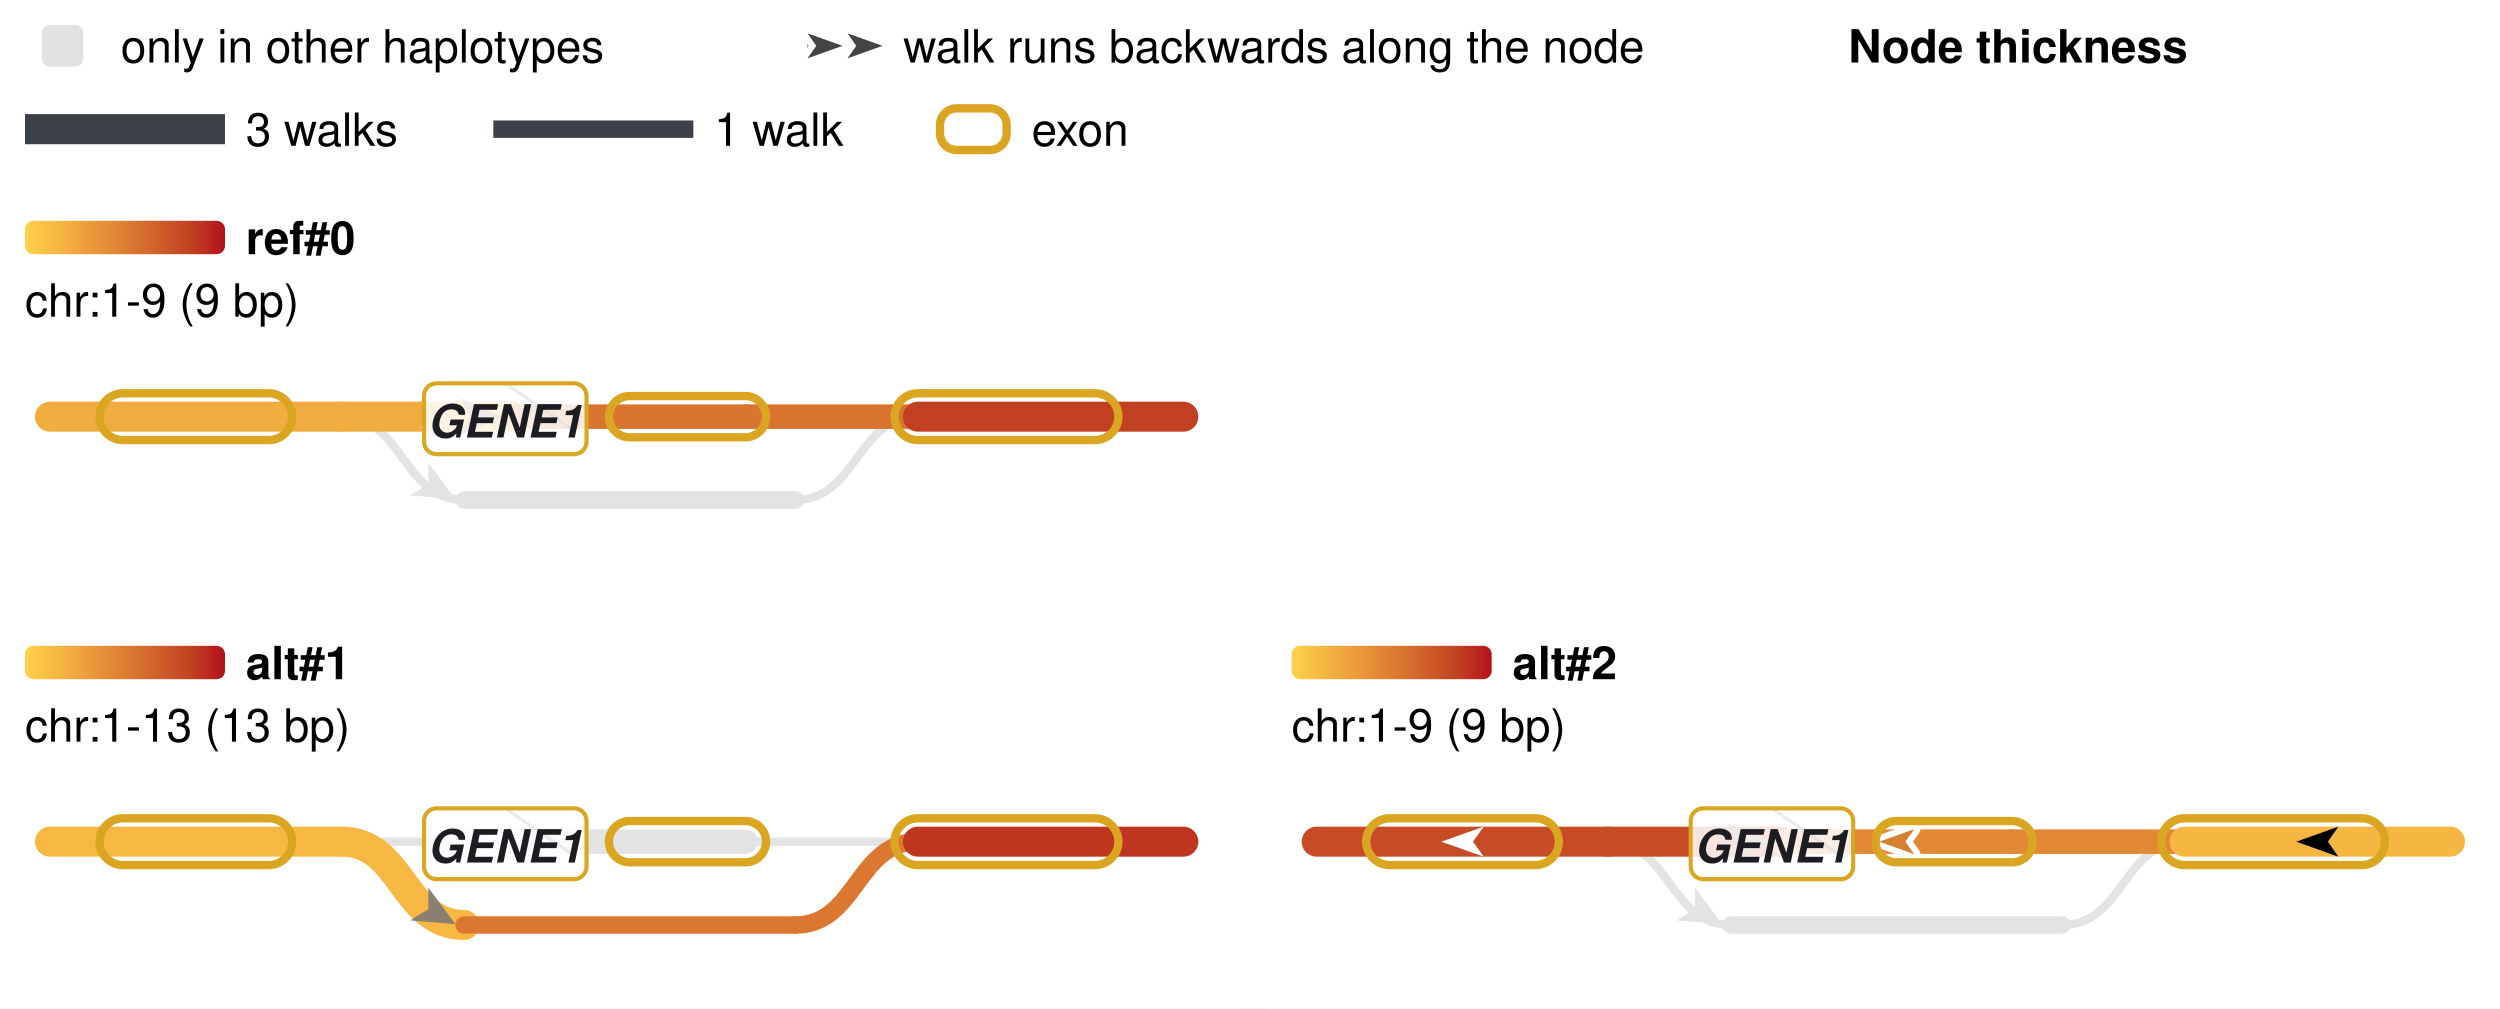
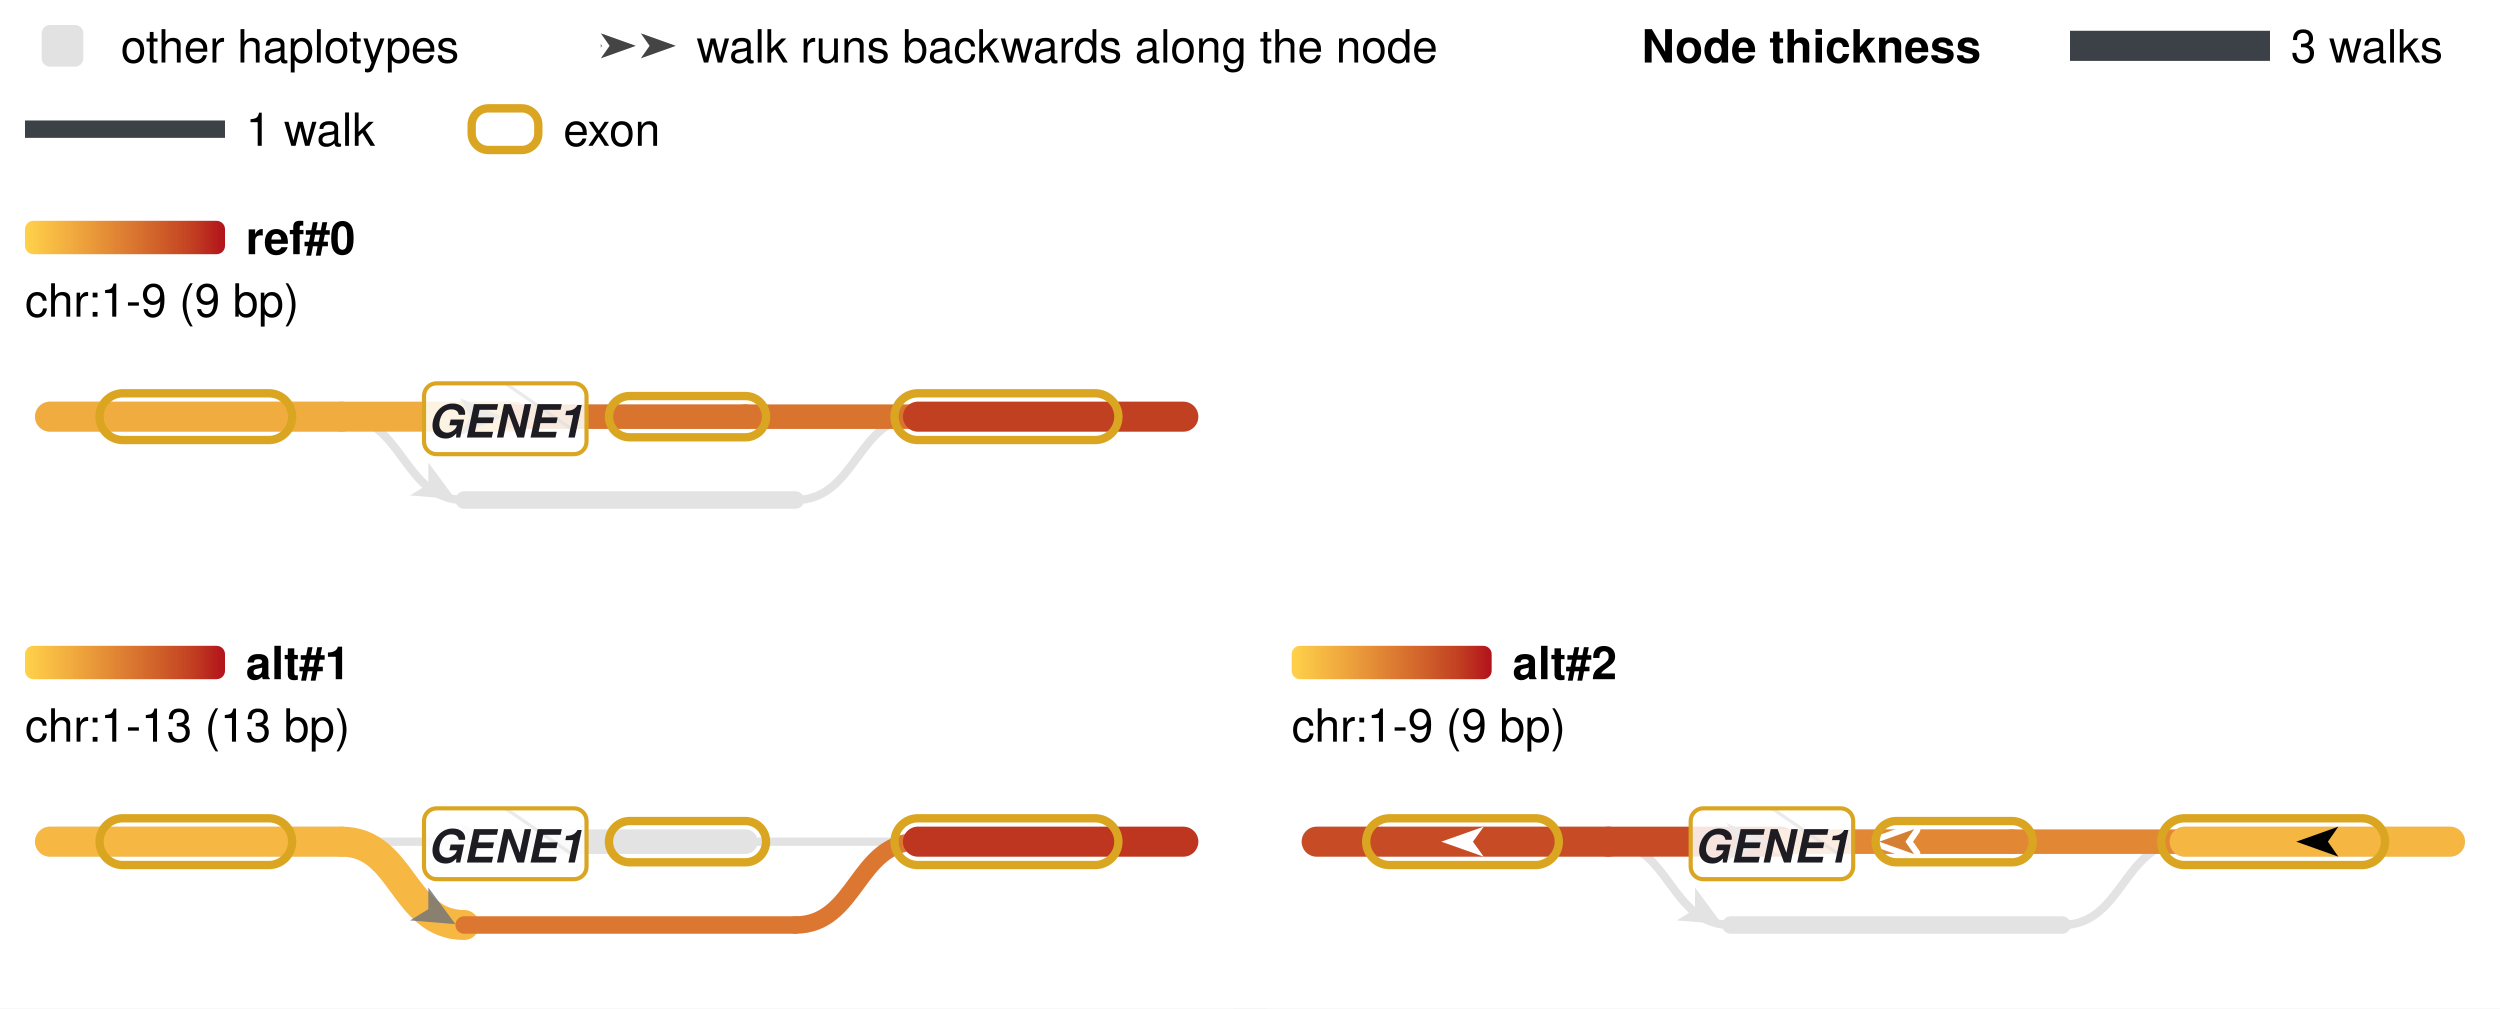
<svg xmlns="http://www.w3.org/2000/svg" width="600" height="242" viewBox="0 0 600 242">
  <rect width="600" height="242" fill="#fff" />
  <g transform="translate(6 2)" font-family="Helvetica, Arial, sans-serif" font-size="11">
    <rect x="4" y="4" width="10" height="10" rx="2" fill="#a0a0a0" fill-opacity="0.302" />
-     <text x="23" y="13">only in other haplotypes</text>
+     <text x="23" y="13">other haplotypes</text>
  </g>
-   <g transform="translate(193.8 2)" font-family="Helvetica, Arial, sans-serif" font-size="11">
+   <g transform="translate(144.2 2)" font-family="Helvetica, Arial, sans-serif" font-size="11">
    <line y1="9" y2="9" x2="18" stroke="#444444" stroke-width="2" />
    <path d="M8.4,9L0,12L2.1,9L0,6ZM18,9L9.6,12L11.7,9L9.6,6Z" fill="none" stroke="#ffffff" stroke-width="3" stroke-linejoin="round" />
    <path d="M8.4,9L0,12L2.1,9L0,6ZM18,9L9.6,12L11.7,9L9.6,6Z" fill="#444444" />
    <text x="23" y="13">walk runs backwards along the node</text>
  </g>
-   <g transform="translate(443.6 2)" font-family="Helvetica, Arial, sans-serif" font-size="11">
+   <g transform="translate(394 2)" font-family="Helvetica, Arial, sans-serif" font-size="11">
    <text y="13" font-weight="bold">Node thickness</text>
  </g>
-   <g transform="translate(6 22)" font-family="Helvetica, Arial, sans-serif" font-size="11">
+   <g transform="translate(496.8 2)" font-family="Helvetica, Arial, sans-serif" font-size="11">
    <rect y="5.386" width="48" height="7.229" fill="#3c4148" />
    <text x="53" y="13">3 walks</text>
  </g>
-   <g transform="translate(118.4 22)" font-family="Helvetica, Arial, sans-serif" font-size="11">
+   <g transform="translate(6 22)" font-family="Helvetica, Arial, sans-serif" font-size="11">
    <rect y="6.913" width="48" height="4.174" fill="#3c4148" />
    <text x="53" y="13">1 walk</text>
  </g>
-   <g transform="translate(224.6 22)" font-family="Helvetica, Arial, sans-serif" font-size="11">
+   <g transform="translate(112.2 22)" font-family="Helvetica, Arial, sans-serif" font-size="11">
    <rect x="1" y="4" width="16" height="10" rx="4" fill="none" stroke="#daa520" stroke-width="2" />
    <text x="23" y="13">exon</text>
  </g>
  <g transform="translate(6 48)" font-family="Helvetica, Arial, sans-serif" font-size="11">
    <linearGradient id="key0">
      <stop offset="0" stop-color="#ffd24a" />
      <stop offset="0.167" stop-color="#f5b642" />
      <stop offset="0.333" stop-color="#ea9a3a" />
      <stop offset="0.5" stop-color="#dd7d32" />
      <stop offset="0.667" stop-color="#d0602a" />
      <stop offset="0.833" stop-color="#c24022" />
      <stop offset="1" stop-color="#b3121b" />
    </linearGradient>
    <rect y="5" width="48" height="8" rx="2" fill="url(#key0)" />
    <text x="53" y="13">
      <tspan font-weight="bold">ref#0</tspan>
    </text>
    <text y="28">chr:1-9 (9 bp)</text>
  </g>
  <svg x="0" y="80" width="296" height="60">
    <rect x="0" y="0" width="296" height="60" fill="rgb(255,255,255)" />
    <g opacity="0.3">
      <path d="M82 20C96.7 20 96.7 40 111.4 40M190.9 40C205.6 40 205.6 20 220.3 20" fill="none" stroke="rgb(160,160,160)" stroke-width="2" stroke-linecap="round" stroke-linejoin="round" />
+       <path d="M12 20L82 20M220.3 20L284 20" fill="none" stroke="rgb(160,160,160)" stroke-width="7.2" stroke-linecap="round" stroke-linejoin="round" />
+       <path d="M123.4 20L178.9 20" fill="none" stroke="rgb(160,160,160)" stroke-width="5.9" stroke-linecap="round" stroke-linejoin="round" />
      <path d="M111.4 40L190.9 40" fill="none" stroke="rgb(160,160,160)" stroke-width="4.2" stroke-linecap="round" stroke-linejoin="round" />
      <path d="M109.3 39.8L98.4 38.9L102.8 36.2L102.8 31Z" fill="rgb(160,160,160)" />
    </g>
    <path d="M82 20C102.7 20 102.7 20 123.4 20" fill="none" stroke="rgb(241,172,63)" stroke-width="7.2" stroke-linecap="round" stroke-linejoin="round" />
    <path d="M178.9 20C199.6 20 199.6 20 220.3 20" fill="none" stroke="rgb(217,116,47)" stroke-width="5.9" stroke-linecap="round" stroke-linejoin="round" />
    <path d="M12 20L82 20" fill="none" stroke="rgb(241,172,63)" stroke-width="7.2" stroke-linecap="round" stroke-linejoin="round" />
    <path d="M220.3 20L284 20" fill="none" stroke="rgb(194,64,34)" stroke-width="7.2" stroke-linecap="round" stroke-linejoin="round" />
    <path d="M123.4 20L178.9 20" fill="none" stroke="rgb(217,116,47)" stroke-width="5.9" stroke-linecap="round" stroke-linejoin="round" />
    <path d="M120.4 20L110.4 24.5L112.9 20L110.4 15.5Z" fill="rgb(119,119,119)" fill-opacity="0.851" />
    <g>
      <mask id="exons0" maskUnits="userSpaceOnUse" x="0" y="0" width="296" height="60">
        <g>
          <path d="M29.5,20L64.5,20" fill="none" stroke="#fff" stroke-width="13.229" stroke-linecap="round" stroke-linejoin="round" />
          <path d="M151.1,20L178.9,20" fill="none" stroke="#fff" stroke-width="11.902" stroke-linecap="round" stroke-linejoin="round" />
          <path d="M220.3,20L262.8,20" fill="none" stroke="#fff" stroke-width="13.229" stroke-linecap="round" stroke-linejoin="round" />
          <path d="M29.5,20L64.5,20" fill="none" stroke="#000" stroke-width="9.229" stroke-linecap="round" stroke-linejoin="round" />
          <path d="M151.1,20L178.9,20" fill="none" stroke="#000" stroke-width="7.902" stroke-linecap="round" stroke-linejoin="round" />
          <path d="M220.3,20L262.8,20" fill="none" stroke="#000" stroke-width="9.229" stroke-linecap="round" stroke-linejoin="round" />
        </g>
      </mask>
      <rect width="296" height="60" fill="#daa520" mask="url(#exons0)" />
    </g>
    <line x1="121.265" x2="137.265" y1="12" y2="23" stroke="#1c1c22" stroke-width="0.8" stroke-opacity="0.6" />
    <rect x="101.765" y="12" width="39" height="17" rx="3" fill="#fff" fill-opacity="0.85" stroke="#daa520" />
    <text x="121.265" y="25" font-family="Helvetica, Arial, sans-serif" font-size="11" fill="#1c1c22" text-anchor="middle">
      <tspan font-style="italic" font-weight="600">GENE1</tspan>
    </text>
  </svg>
  <g transform="translate(6 150)" font-family="Helvetica, Arial, sans-serif" font-size="11">
    <linearGradient id="key1">
      <stop offset="0" stop-color="#ffd24a" />
      <stop offset="0.167" stop-color="#f5b642" />
      <stop offset="0.333" stop-color="#ea9a3a" />
      <stop offset="0.5" stop-color="#dd7d32" />
      <stop offset="0.667" stop-color="#d0602a" />
      <stop offset="0.833" stop-color="#c24022" />
      <stop offset="1" stop-color="#b3121b" />
    </linearGradient>
    <rect y="5" width="48" height="8" rx="2" fill="url(#key1)" />
    <text x="53" y="13">
      <tspan font-weight="bold">alt#1</tspan>
    </text>
    <text y="28">chr:1-13 (13 bp)</text>
  </g>
  <svg x="0" y="182" width="296" height="60">
    <rect x="0" y="0" width="296" height="60" fill="rgb(255,255,255)" />
    <g opacity="0.3">
      <path d="M82 20C102.7 20 102.7 20 123.4 20M178.9 20C199.6 20 199.6 20 220.3 20" fill="none" stroke="rgb(160,160,160)" stroke-width="2" stroke-linecap="round" stroke-linejoin="round" />
+       <path d="M12 20L82 20M220.3 20L284 20" fill="none" stroke="rgb(160,160,160)" stroke-width="7.2" stroke-linecap="round" stroke-linejoin="round" />
      <path d="M123.4 20L178.9 20" fill="none" stroke="rgb(160,160,160)" stroke-width="5.9" stroke-linecap="round" stroke-linejoin="round" />
      <path d="M120.4 20L110.4 24.5L112.9 20L110.4 15.5Z" fill="rgb(160,160,160)" />
    </g>
    <path d="M82 20C96.7 20 96.7 40 111.4 40" fill="none" stroke="rgb(246,184,66)" stroke-width="7.2" stroke-linecap="round" stroke-linejoin="round" />
    <path d="M190.9 40C205.6 40 205.6 20 220.3 20" fill="none" stroke="rgb(219,119,48)" stroke-width="4.2" stroke-linecap="round" stroke-linejoin="round" />
    <path d="M12 20L82 20" fill="none" stroke="rgb(246,184,66)" stroke-width="7.2" stroke-linecap="round" stroke-linejoin="round" />
    <path d="M220.3 20L284 20" fill="none" stroke="rgb(190,53,32)" stroke-width="7.2" stroke-linecap="round" stroke-linejoin="round" />
    <path d="M111.4 40L190.9 40" fill="none" stroke="rgb(219,119,48)" stroke-width="4.2" stroke-linecap="round" stroke-linejoin="round" />
    <path d="M109.3 39.8L98.4 38.9L102.8 36.2L102.8 31Z" fill="rgb(119,119,119)" fill-opacity="0.851" />
    <g>
      <mask id="exons1" maskUnits="userSpaceOnUse" x="0" y="0" width="296" height="60">
        <g>
          <path d="M29.5,20L64.5,20" fill="none" stroke="#fff" stroke-width="13.229" stroke-linecap="round" stroke-linejoin="round" />
          <path d="M151.1,20L178.9,20" fill="none" stroke="#fff" stroke-width="11.902" stroke-linecap="round" stroke-linejoin="round" />
          <path d="M220.3,20L262.8,20" fill="none" stroke="#fff" stroke-width="13.229" stroke-linecap="round" stroke-linejoin="round" />
          <path d="M29.5,20L64.5,20" fill="none" stroke="#000" stroke-width="9.229" stroke-linecap="round" stroke-linejoin="round" />
          <path d="M151.1,20L178.9,20" fill="none" stroke="#000" stroke-width="7.902" stroke-linecap="round" stroke-linejoin="round" />
          <path d="M220.3,20L262.8,20" fill="none" stroke="#000" stroke-width="9.229" stroke-linecap="round" stroke-linejoin="round" />
        </g>
      </mask>
      <rect width="296" height="60" fill="#daa520" mask="url(#exons1)" />
    </g>
    <line x1="121.265" x2="137.265" y1="12" y2="23" stroke="#1c1c22" stroke-width="0.8" stroke-opacity="0.6" />
    <rect x="101.765" y="12" width="39" height="17" rx="3" fill="#fff" fill-opacity="0.85" stroke="#daa520" />
    <text x="121.265" y="25" font-family="Helvetica, Arial, sans-serif" font-size="11" fill="#1c1c22" text-anchor="middle">
      <tspan font-style="italic" font-weight="600">GENE1</tspan>
    </text>
  </svg>
  <g transform="translate(310 150)" font-family="Helvetica, Arial, sans-serif" font-size="11">
    <linearGradient id="key2">
      <stop offset="0" stop-color="#ffd24a" />
      <stop offset="0.167" stop-color="#f5b642" />
      <stop offset="0.333" stop-color="#ea9a3a" />
      <stop offset="0.5" stop-color="#dd7d32" />
      <stop offset="0.667" stop-color="#d0602a" />
      <stop offset="0.833" stop-color="#c24022" />
      <stop offset="1" stop-color="#b3121b" />
    </linearGradient>
    <rect y="5" width="48" height="8" rx="2" fill="url(#key2)" />
    <text x="53" y="13">
      <tspan font-weight="bold">alt#2</tspan>
    </text>
    <text y="28">chr:1-9 (9 bp)</text>
  </g>
  <svg x="304" y="182" width="296" height="60">
    <rect x="0" y="0" width="296" height="60" fill="rgb(255,255,255)" />
    <g opacity="0.3">
      <path d="M82 20C96.7 20 96.7 40 111.4 40M190.9 40C205.6 40 205.6 20 220.3 20" fill="none" stroke="rgb(160,160,160)" stroke-width="2" stroke-linecap="round" stroke-linejoin="round" />
+       <path d="M12 20L82 20M220.3 20L284 20" fill="none" stroke="rgb(160,160,160)" stroke-width="7.2" stroke-linecap="round" stroke-linejoin="round" />
+       <path d="M123.4 20L178.9 20" fill="none" stroke="rgb(160,160,160)" stroke-width="5.9" stroke-linecap="round" stroke-linejoin="round" />
      <path d="M111.4 40L190.9 40" fill="none" stroke="rgb(160,160,160)" stroke-width="4.2" stroke-linecap="round" stroke-linejoin="round" />
      <path d="M109.3 39.8L98.4 38.9L102.8 36.2L102.8 31Z" fill="rgb(160,160,160)" />
    </g>
    <path d="M82 20C102.7 20 102.7 20 123.4 20" fill="none" stroke="rgb(199,75,37)" stroke-width="7.2" stroke-linecap="round" stroke-linejoin="round" />
    <path d="M178.9 20C199.6 20 199.6 20 220.3 20" fill="none" stroke="rgb(226,135,52)" stroke-width="5.9" stroke-linecap="round" stroke-linejoin="round" />
    <path d="M12 20L82 20" fill="none" stroke="rgb(199,75,37)" stroke-width="7.2" stroke-linecap="round" stroke-linejoin="round" />
    <path d="M220.3 20L284 20" fill="none" stroke="rgb(245,182,66)" stroke-width="7.2" stroke-linecap="round" stroke-linejoin="round" />
    <path d="M123.4 20L178.9 20" fill="none" stroke="rgb(226,135,52)" stroke-width="5.9" stroke-linecap="round" stroke-linejoin="round" />
    <path d="M147 20L155.4 17L153.3 20L155.4 23Z" fill="none" stroke="rgb(255,255,255)" stroke-width="3" stroke-linecap="round" stroke-linejoin="round" />
    <path d="M120.4 20L110.4 24.5L112.9 20L110.4 15.5Z" fill="rgb(119,119,119)" fill-opacity="0.851" />
    <path d="M41.9 20L52.1 16.4L49.5 20L52.1 23.6Z" fill="rgb(255,255,255)" />
    <path d="M147 20L155.4 17L153.3 20L155.4 23Z" fill="rgb(212,127,49)" />
    <path d="M247.1 20L257.2 16.4L254.7 20L257.2 23.6Z" fill="rgb(0,0,0)" />
    <g>
      <mask id="exons2" maskUnits="userSpaceOnUse" x="0" y="0" width="296" height="60">
        <g>
          <path d="M29.5,20L64.5,20" fill="none" stroke="#fff" stroke-width="13.229" stroke-linecap="round" stroke-linejoin="round" />
          <path d="M151.1,20L178.9,20" fill="none" stroke="#fff" stroke-width="11.902" stroke-linecap="round" stroke-linejoin="round" />
          <path d="M220.3,20L262.8,20" fill="none" stroke="#fff" stroke-width="13.229" stroke-linecap="round" stroke-linejoin="round" />
          <path d="M29.5,20L64.5,20" fill="none" stroke="#000" stroke-width="9.229" stroke-linecap="round" stroke-linejoin="round" />
          <path d="M151.1,20L178.9,20" fill="none" stroke="#000" stroke-width="7.902" stroke-linecap="round" stroke-linejoin="round" />
          <path d="M220.3,20L262.8,20" fill="none" stroke="#000" stroke-width="9.229" stroke-linecap="round" stroke-linejoin="round" />
        </g>
      </mask>
      <rect width="296" height="60" fill="#daa520" mask="url(#exons2)" />
    </g>
    <line x1="121.265" x2="137.265" y1="12" y2="23" stroke="#1c1c22" stroke-width="0.8" stroke-opacity="0.6" />
    <rect x="101.765" y="12" width="39" height="17" rx="3" fill="#fff" fill-opacity="0.85" stroke="#daa520" />
    <text x="121.265" y="25" font-family="Helvetica, Arial, sans-serif" font-size="11" fill="#1c1c22" text-anchor="middle">
      <tspan font-style="italic" font-weight="600">GENE1</tspan>
    </text>
  </svg>
</svg>
